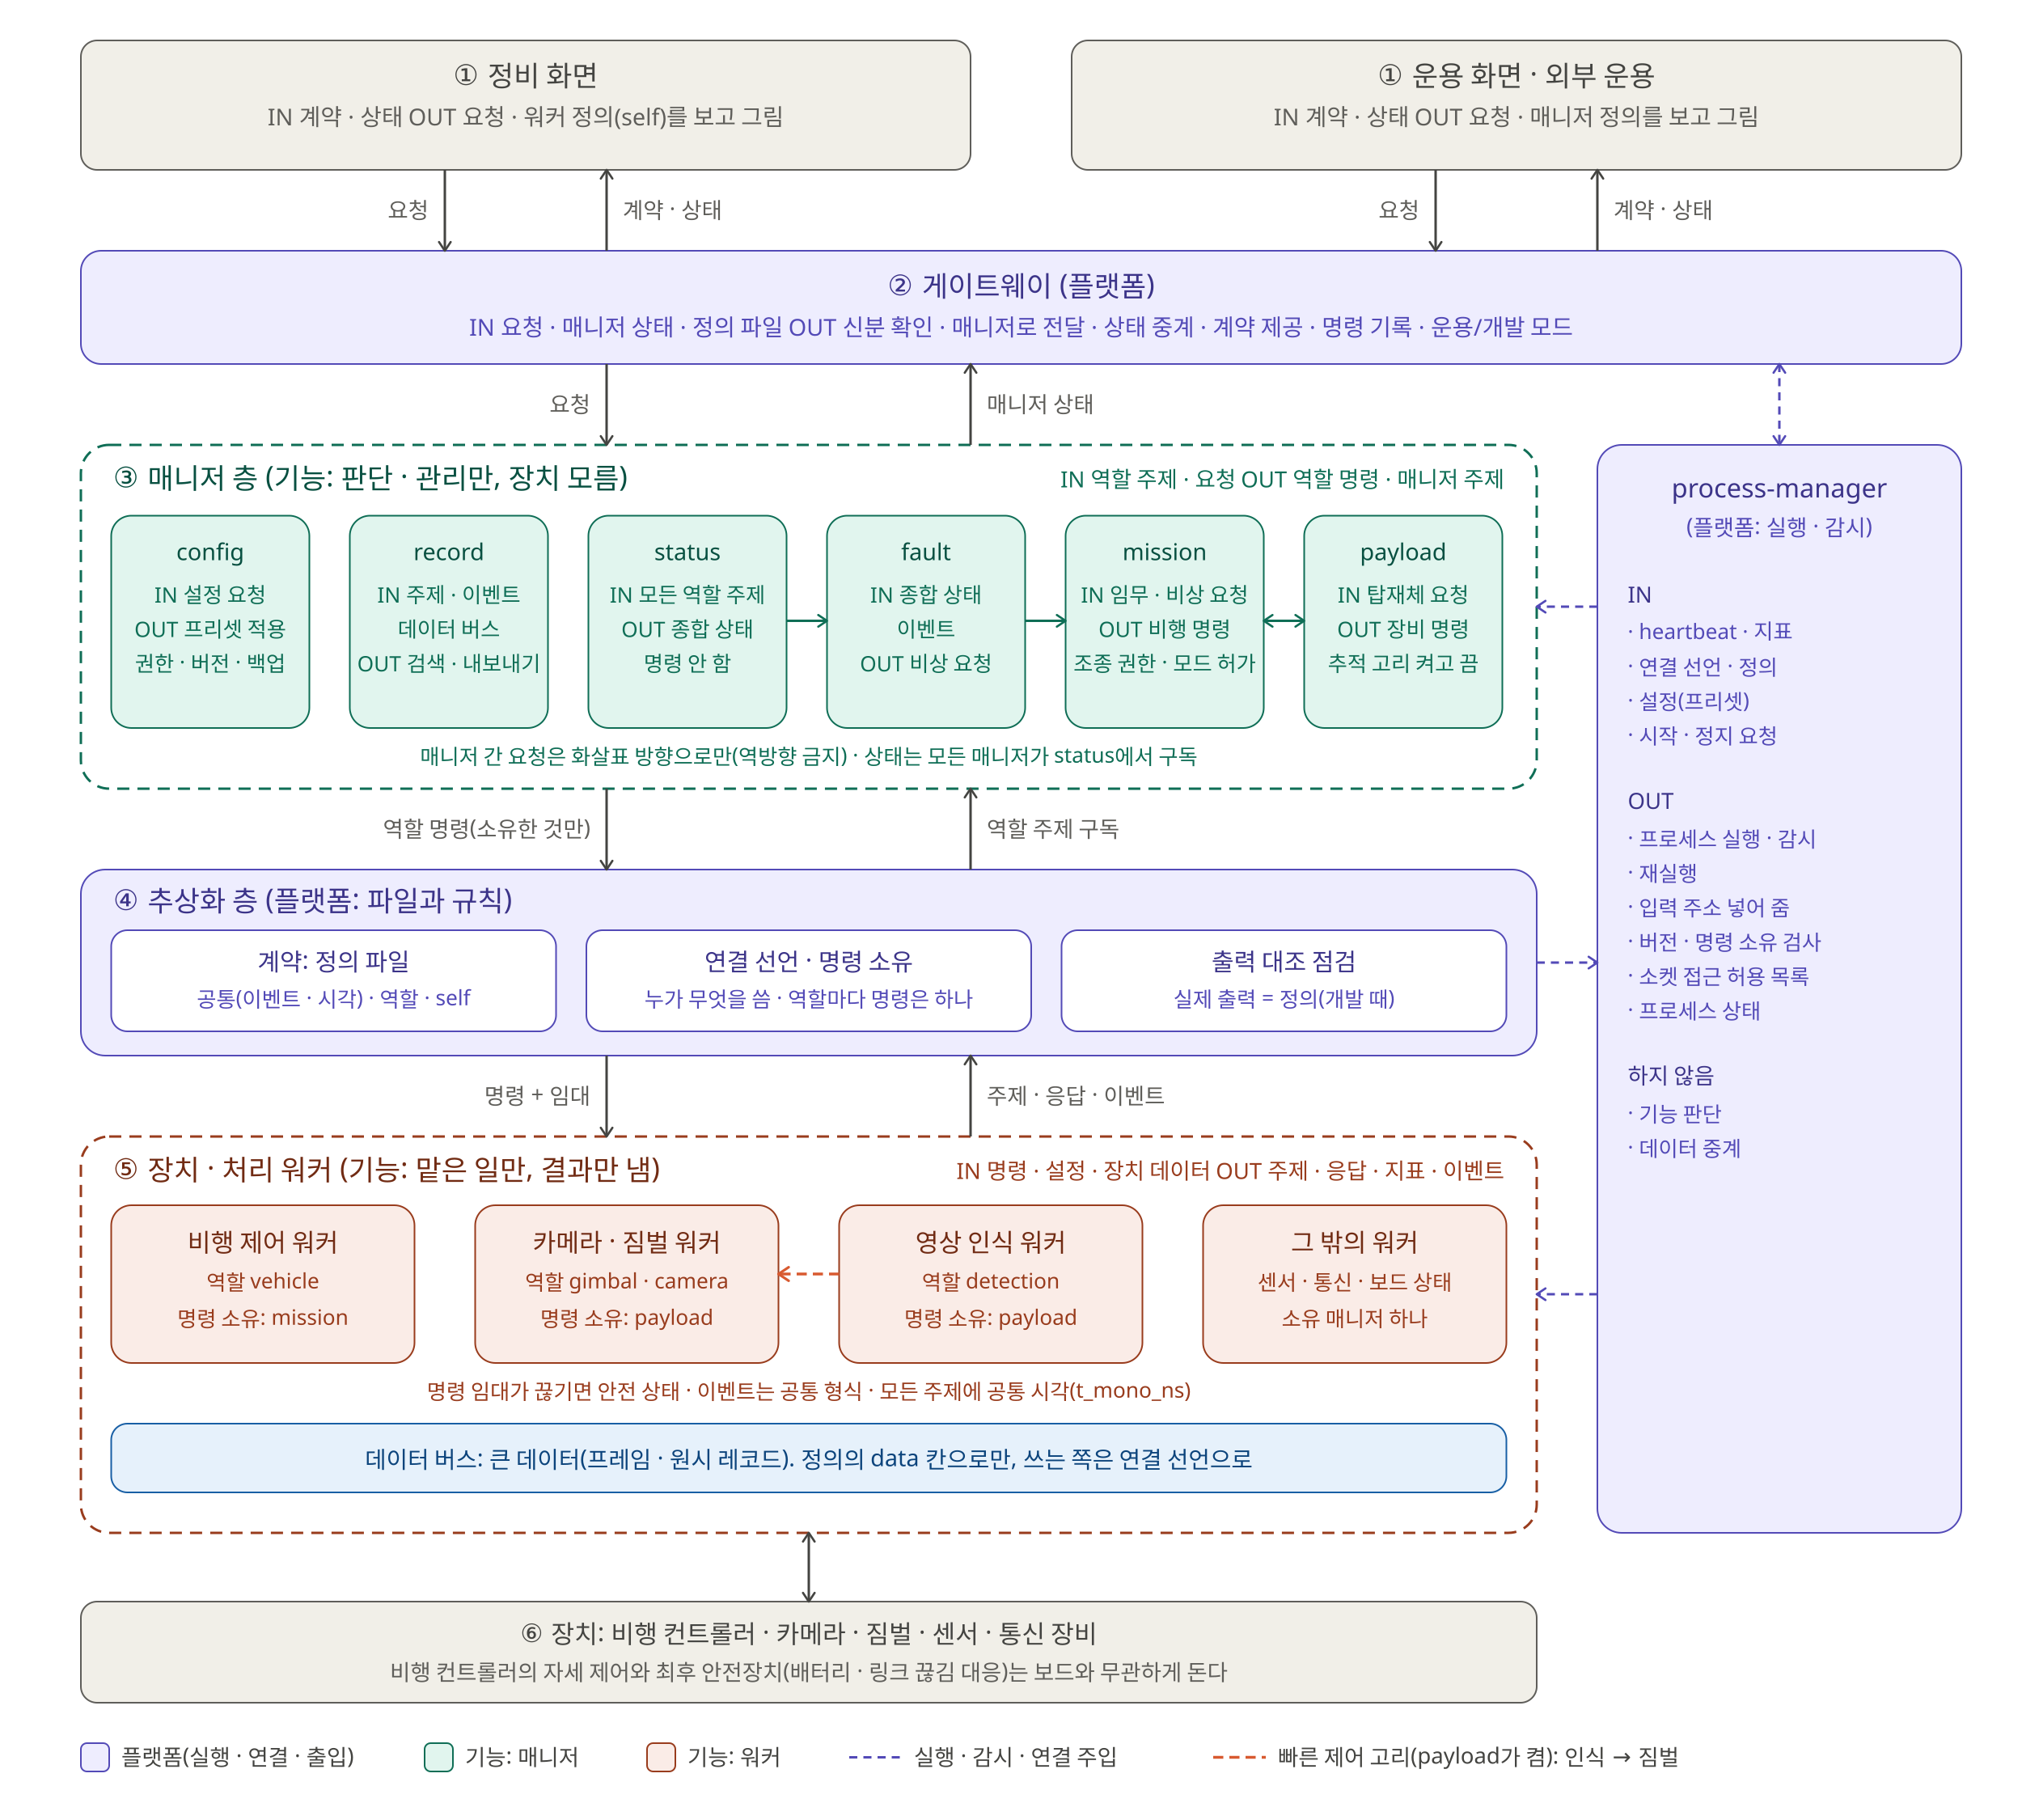
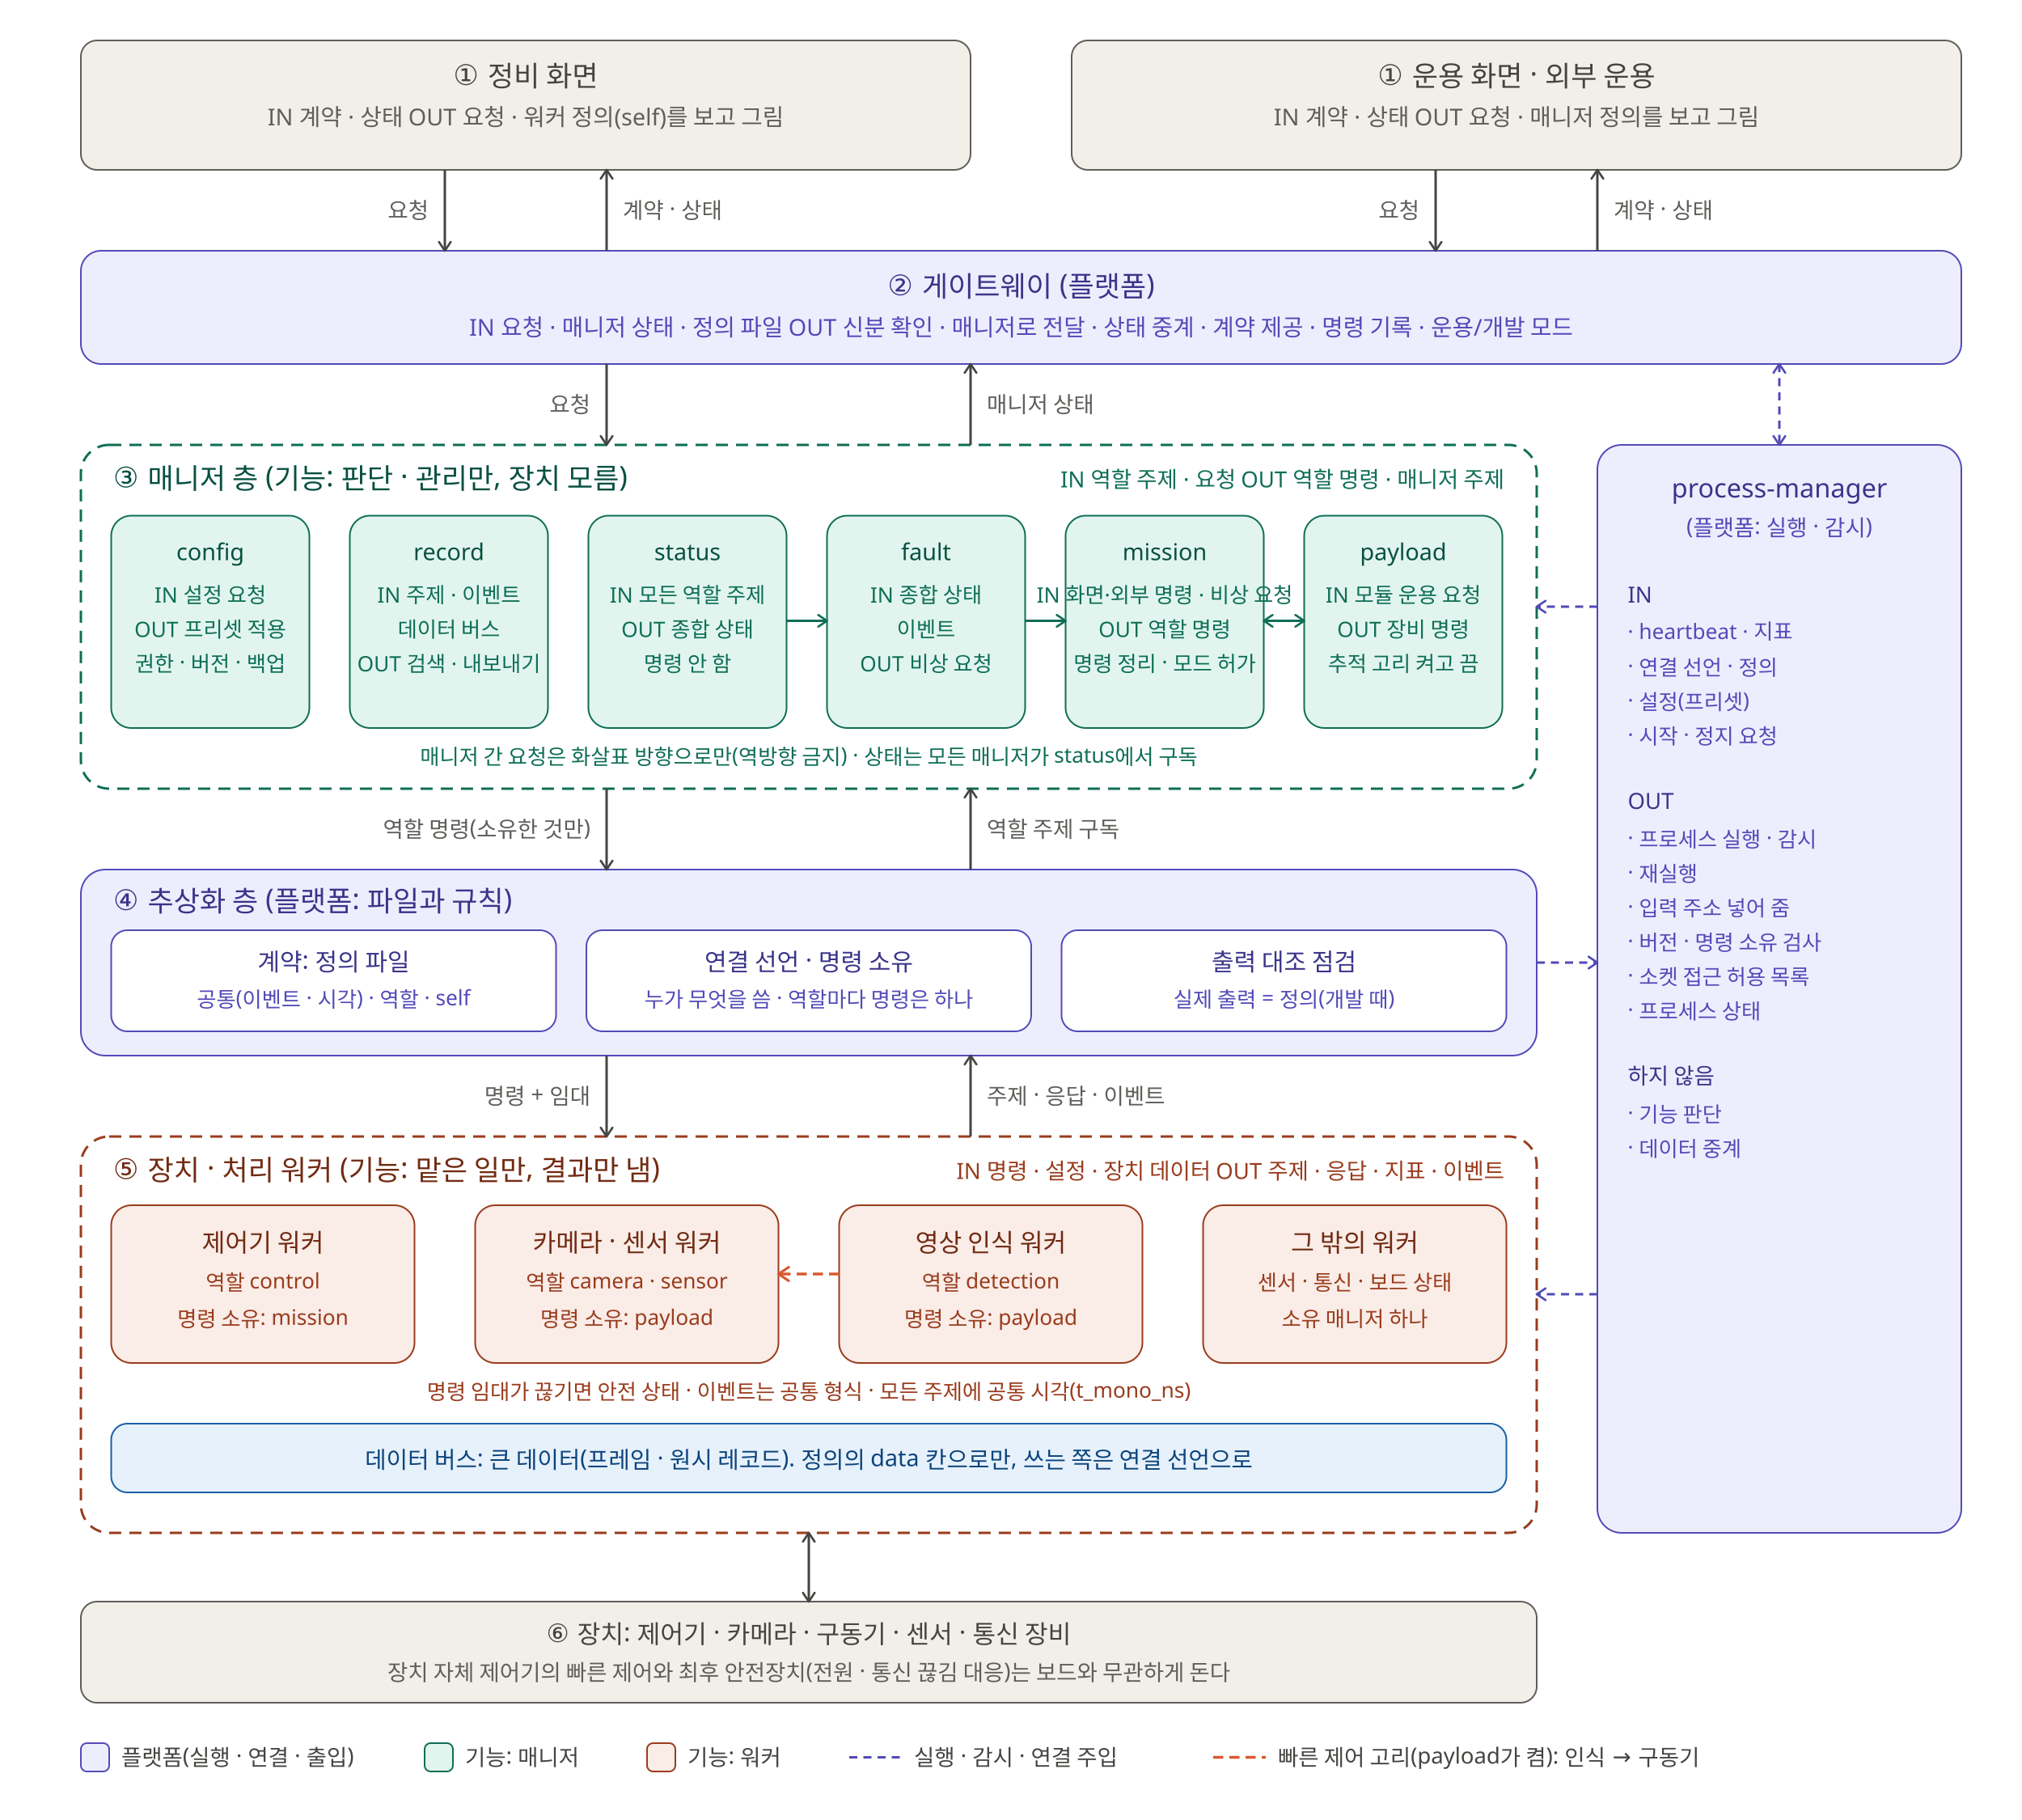
<svg xmlns="http://www.w3.org/2000/svg" width="1000" height="900" viewBox="0 0 1000 900" role="img" font-family="'Noto Sans KR','Malgun Gothic','Apple SD Gothic Neo',sans-serif">
  <defs>
    <marker id="a" viewBox="0 0 10 10" refX="8" refY="5" markerWidth="6" markerHeight="6" orient="auto-start-reverse">
      <path d="M2 1L8 5L2 9" fill="none" stroke="context-stroke" stroke-width="1.5" stroke-linecap="round" stroke-linejoin="round" />
    </marker>
  </defs>
  <rect x="0" y="0" width="1000" height="900" fill="#ffffff" />
  <rect x="40" y="20" width="440" height="64" rx="8" fill="#F1EFE8" stroke="#5F5E5A" stroke-width="0.8" />
  <text x="260" y="42" text-anchor="middle" font-size="14" font-weight="500" fill="#444441">① 정비 화면</text>
  <text x="260" y="62" text-anchor="middle" font-size="11.5" fill="#5F5E5A">IN 계약 · 상태   OUT 요청 · 워커 정의(self)를 보고 그림</text>
  <rect x="530" y="20" width="440" height="64" rx="8" fill="#F1EFE8" stroke="#5F5E5A" stroke-width="0.8" />
  <text x="750" y="42" text-anchor="middle" font-size="14" font-weight="500" fill="#444441">① 운용 화면 · 외부 운용</text>
  <text x="750" y="62" text-anchor="middle" font-size="11.5" fill="#5F5E5A">IN 계약 · 상태   OUT 요청 · 매니저 정의를 보고 그림</text>
  <rect x="40" y="124" width="930" height="56" rx="10" fill="#EEEDFE" stroke="#534AB7" stroke-width="0.8" />
  <text x="505" y="146" text-anchor="middle" font-size="14" font-weight="500" fill="#3C3489">② 게이트웨이 (플랫폼)</text>
  <text x="505" y="166" text-anchor="middle" font-size="11.5" fill="#534AB7">IN 요청 · 매니저 상태 · 정의 파일   OUT 신분 확인 · 매니저로 전달 · 상태 중계 · 계약 제공 · 명령 기록 · 운용/개발 모드</text>
  <rect x="40" y="220" width="720" height="170" rx="14" fill="none" stroke="#0F6E56" stroke-width="1.2" stroke-dasharray="6 4" />
  <text x="56" y="241" font-size="14" font-weight="500" fill="#085041">③ 매니저 층 (기능: 판단 · 관리만, 장치 모름)</text>
  <text x="744" y="241" text-anchor="end" font-size="11" fill="#0F6E56">IN 역할 주제 · 요청   OUT 역할 명령 · 매니저 주제</text>
  <rect x="55" y="255" width="98" height="105" rx="10" fill="#E1F5EE" stroke="#0F6E56" stroke-width="0.8" />
  <text x="104" y="277" text-anchor="middle" font-size="11.5" font-weight="500" fill="#085041">config</text>
  <text x="104" y="298" text-anchor="middle" font-size="10.5" fill="#0F6E56">IN 설정 요청</text>
  <text x="104" y="315" text-anchor="middle" font-size="10.5" fill="#0F6E56">OUT 프리셋 적용</text>
  <text x="104" y="332" text-anchor="middle" font-size="10.5" fill="#0F6E56">권한 · 버전 · 백업</text>
  <rect x="173" y="255" width="98" height="105" rx="10" fill="#E1F5EE" stroke="#0F6E56" stroke-width="0.8" />
  <text x="222" y="277" text-anchor="middle" font-size="11.5" font-weight="500" fill="#085041">record</text>
  <text x="222" y="298" text-anchor="middle" font-size="10.5" fill="#0F6E56">IN 주제 · 이벤트</text>
  <text x="222" y="315" text-anchor="middle" font-size="10.5" fill="#0F6E56">데이터 버스</text>
  <text x="222" y="332" text-anchor="middle" font-size="10.5" fill="#0F6E56">OUT 검색 · 내보내기</text>
  <rect x="291" y="255" width="98" height="105" rx="10" fill="#E1F5EE" stroke="#0F6E56" stroke-width="0.8" />
  <text x="340" y="277" text-anchor="middle" font-size="11.5" font-weight="500" fill="#085041">status</text>
  <text x="340" y="298" text-anchor="middle" font-size="10.5" fill="#0F6E56">IN 모든 역할 주제</text>
  <text x="340" y="315" text-anchor="middle" font-size="10.5" fill="#0F6E56">OUT 종합 상태</text>
  <text x="340" y="332" text-anchor="middle" font-size="10.5" fill="#0F6E56">명령 안 함</text>
  <rect x="409" y="255" width="98" height="105" rx="10" fill="#E1F5EE" stroke="#0F6E56" stroke-width="0.8" />
  <text x="458" y="277" text-anchor="middle" font-size="11.5" font-weight="500" fill="#085041">fault</text>
  <text x="458" y="298" text-anchor="middle" font-size="10.5" fill="#0F6E56">IN 종합 상태</text>
  <text x="458" y="315" text-anchor="middle" font-size="10.5" fill="#0F6E56">이벤트</text>
  <text x="458" y="332" text-anchor="middle" font-size="10.5" fill="#0F6E56">OUT 비상 요청</text>
  <rect x="527" y="255" width="98" height="105" rx="10" fill="#E1F5EE" stroke="#0F6E56" stroke-width="0.8" />
  <text x="576" y="277" text-anchor="middle" font-size="11.5" font-weight="500" fill="#085041">mission</text>
-   <text x="576" y="298" text-anchor="middle" font-size="10.5" fill="#0F6E56">IN 임무 · 비상 요청</text>
-   <text x="576" y="315" text-anchor="middle" font-size="10.5" fill="#0F6E56">OUT 비행 명령</text>
-   <text x="576" y="332" text-anchor="middle" font-size="10.5" fill="#0F6E56">조종 권한 · 모드 허가</text>
+   <text x="576" y="298" text-anchor="middle" font-size="10.5" fill="#0F6E56">IN 화면·외부 명령 · 비상 요청</text>
+   <text x="576" y="315" text-anchor="middle" font-size="10.5" fill="#0F6E56">OUT 역할 명령</text>
+   <text x="576" y="332" text-anchor="middle" font-size="10.5" fill="#0F6E56">명령 정리 · 모드 허가</text>
  <rect x="645" y="255" width="98" height="105" rx="10" fill="#E1F5EE" stroke="#0F6E56" stroke-width="0.8" />
  <text x="694" y="277" text-anchor="middle" font-size="11.5" font-weight="500" fill="#085041">payload</text>
-   <text x="694" y="298" text-anchor="middle" font-size="10.5" fill="#0F6E56">IN 탑재체 요청</text>
+   <text x="694" y="298" text-anchor="middle" font-size="10.5" fill="#0F6E56">IN 모듈 운용 요청</text>
  <text x="694" y="315" text-anchor="middle" font-size="10.5" fill="#0F6E56">OUT 장비 명령</text>
  <text x="694" y="332" text-anchor="middle" font-size="10.5" fill="#0F6E56">추적 고리 켜고 끔</text>
  <text x="400" y="378" text-anchor="middle" font-size="10.5" fill="#0F6E56">매니저 간 요청은 화살표 방향으로만(역방향 금지) · 상태는 모든 매니저가 status에서 구독</text>
  <rect x="40" y="430" width="720" height="92" rx="12" fill="#EEEDFE" stroke="#534AB7" stroke-width="0.8" />
  <text x="56" y="450" font-size="14" font-weight="500" fill="#3C3489">④ 추상화 층 (플랫폼: 파일과 규칙)</text>
  <rect x="55" y="460" width="220" height="50" rx="8" fill="#ffffff" stroke="#534AB7" stroke-width="0.8" />
  <text x="165" y="480" text-anchor="middle" font-size="12" font-weight="500" fill="#3C3489">계약: 정의 파일</text>
  <text x="165" y="498" text-anchor="middle" font-size="10.5" fill="#534AB7">공통(이벤트 · 시각) · 역할 · self</text>
  <rect x="290" y="460" width="220" height="50" rx="8" fill="#ffffff" stroke="#534AB7" stroke-width="0.8" />
  <text x="400" y="480" text-anchor="middle" font-size="12" font-weight="500" fill="#3C3489">연결 선언 · 명령 소유</text>
  <text x="400" y="498" text-anchor="middle" font-size="10.5" fill="#534AB7">누가 무엇을 씀 · 역할마다 명령은 하나</text>
  <rect x="525" y="460" width="220" height="50" rx="8" fill="#ffffff" stroke="#534AB7" stroke-width="0.8" />
  <text x="635" y="480" text-anchor="middle" font-size="12" font-weight="500" fill="#3C3489">출력 대조 점검</text>
  <text x="635" y="498" text-anchor="middle" font-size="10.5" fill="#534AB7">실제 출력 = 정의(개발 때)</text>
  <rect x="40" y="562" width="720" height="196" rx="14" fill="none" stroke="#993C1D" stroke-width="1.2" stroke-dasharray="6 4" />
  <text x="56" y="583" font-size="14" font-weight="500" fill="#712B13">⑤ 장치 · 처리 워커 (기능: 맡은 일만, 결과만 냄)</text>
  <text x="744" y="583" text-anchor="end" font-size="11" fill="#993C1D">IN 명령 · 설정 · 장치 데이터   OUT 주제 · 응답 · 지표 · 이벤트</text>
  <rect x="55" y="596" width="150" height="78" rx="10" fill="#FAECE7" stroke="#993C1D" stroke-width="0.8" />
-   <text x="130" y="619" text-anchor="middle" font-size="12.5" font-weight="500" fill="#712B13">비행 제어 워커</text>
-   <text x="130" y="638" text-anchor="middle" font-size="10.5" fill="#993C1D">역할 vehicle</text>
+   <text x="130" y="619" text-anchor="middle" font-size="12.5" font-weight="500" fill="#712B13">제어기 워커</text>
+   <text x="130" y="638" text-anchor="middle" font-size="10.5" fill="#993C1D">역할 control</text>
  <text x="130" y="656" text-anchor="middle" font-size="10.5" fill="#993C1D">명령 소유: mission</text>
  <rect x="235" y="596" width="150" height="78" rx="10" fill="#FAECE7" stroke="#993C1D" stroke-width="0.8" />
-   <text x="310" y="619" text-anchor="middle" font-size="12.5" font-weight="500" fill="#712B13">카메라 · 짐벌 워커</text>
-   <text x="310" y="638" text-anchor="middle" font-size="10.5" fill="#993C1D">역할 gimbal · camera</text>
+   <text x="310" y="619" text-anchor="middle" font-size="12.5" font-weight="500" fill="#712B13">카메라 · 센서 워커</text>
+   <text x="310" y="638" text-anchor="middle" font-size="10.5" fill="#993C1D">역할 camera · sensor</text>
  <text x="310" y="656" text-anchor="middle" font-size="10.5" fill="#993C1D">명령 소유: payload</text>
  <rect x="415" y="596" width="150" height="78" rx="10" fill="#FAECE7" stroke="#993C1D" stroke-width="0.8" />
  <text x="490" y="619" text-anchor="middle" font-size="12.5" font-weight="500" fill="#712B13">영상 인식 워커</text>
  <text x="490" y="638" text-anchor="middle" font-size="10.5" fill="#993C1D">역할 detection</text>
  <text x="490" y="656" text-anchor="middle" font-size="10.5" fill="#993C1D">명령 소유: payload</text>
  <rect x="595" y="596" width="150" height="78" rx="10" fill="#FAECE7" stroke="#993C1D" stroke-width="0.8" />
  <text x="670" y="619" text-anchor="middle" font-size="12.5" font-weight="500" fill="#712B13">그 밖의 워커</text>
  <text x="670" y="638" text-anchor="middle" font-size="10.5" fill="#993C1D">센서 · 통신 · 보드 상태</text>
  <text x="670" y="656" text-anchor="middle" font-size="10.5" fill="#993C1D">소유 매니저 하나</text>
  <text x="400" y="692" text-anchor="middle" font-size="10.5" fill="#993C1D">명령 임대가 끊기면 안전 상태 · 이벤트는 공통 형식 · 모든 주제에 공통 시각(t_mono_ns)</text>
  <rect x="55" y="704" width="690" height="34" rx="8" fill="#E6F1FB" stroke="#185FA5" stroke-width="0.8" />
  <text x="400" y="726" text-anchor="middle" font-size="11.5" fill="#0C447C">데이터 버스: 큰 데이터(프레임 · 원시 레코드). 정의의 data 칸으로만, 쓰는 쪽은 연결 선언으로</text>
  <rect x="40" y="792" width="720" height="50" rx="8" fill="#F1EFE8" stroke="#5F5E5A" stroke-width="0.8" />
-   <text x="400" y="812" text-anchor="middle" font-size="12.5" fill="#444441">⑥ 장치: 비행 컨트롤러 · 카메라 · 짐벌 · 센서 · 통신 장비</text>
-   <text x="400" y="831" text-anchor="middle" font-size="11" fill="#5F5E5A">비행 컨트롤러의 자세 제어와 최후 안전장치(배터리 · 링크 끊김 대응)는 보드와 무관하게 돈다</text>
+   <text x="400" y="812" text-anchor="middle" font-size="12.5" fill="#444441">⑥ 장치: 제어기 · 카메라 · 구동기 · 센서 · 통신 장비</text>
+   <text x="400" y="831" text-anchor="middle" font-size="11" fill="#5F5E5A">장치 자체 제어기의 빠른 제어와 최후 안전장치(전원 · 통신 끊김 대응)는 보드와 무관하게 돈다</text>
  <rect x="790" y="220" width="180" height="538" rx="12" fill="#EEEDFE" stroke="#534AB7" stroke-width="0.8" />
  <text x="880" y="246" text-anchor="middle" font-size="13" font-weight="500" fill="#3C3489">process-manager</text>
  <text x="880" y="264" text-anchor="middle" font-size="11" fill="#534AB7">(플랫폼: 실행 · 감시)</text>
  <text x="805" y="298" font-size="11" font-weight="500" fill="#3C3489">IN</text>
  <text x="805" y="316" font-size="10.5" fill="#534AB7">· heartbeat · 지표</text>
  <text x="805" y="333" font-size="10.5" fill="#534AB7">· 연결 선언 · 정의</text>
  <text x="805" y="350" font-size="10.5" fill="#534AB7">· 설정(프리셋)</text>
  <text x="805" y="367" font-size="10.5" fill="#534AB7">· 시작 · 정지 요청</text>
  <text x="805" y="400" font-size="11" font-weight="500" fill="#3C3489">OUT</text>
  <text x="805" y="418" font-size="10.5" fill="#534AB7">· 프로세스 실행 · 감시</text>
  <text x="805" y="435" font-size="10.5" fill="#534AB7">· 재실행</text>
  <text x="805" y="452" font-size="10.5" fill="#534AB7">· 입력 주소 넣어 줌</text>
  <text x="805" y="469" font-size="10.5" fill="#534AB7">· 버전 · 명령 소유 검사</text>
  <text x="805" y="486" font-size="10.5" fill="#534AB7">· 소켓 접근 허용 목록</text>
  <text x="805" y="503" font-size="10.5" fill="#534AB7">· 프로세스 상태</text>
  <text x="805" y="536" font-size="11" font-weight="500" fill="#3C3489">하지 않음</text>
  <text x="805" y="554" font-size="10.5" fill="#534AB7">· 기능 판단</text>
  <text x="805" y="571" font-size="10.5" fill="#534AB7">· 데이터 중계</text>
  <g fill="none" stroke="#444441" stroke-width="1.2">
    <line x1="220" y1="84" x2="220" y2="124" marker-end="url(#a)" />
    <line x1="300" y1="124" x2="300" y2="84" marker-end="url(#a)" />
    <line x1="710" y1="84" x2="710" y2="124" marker-end="url(#a)" />
    <line x1="790" y1="124" x2="790" y2="84" marker-end="url(#a)" />
    <line x1="300" y1="180" x2="300" y2="220" marker-end="url(#a)" />
    <line x1="480" y1="220" x2="480" y2="180" marker-end="url(#a)" />
    <line x1="300" y1="390" x2="300" y2="430" marker-end="url(#a)" />
    <line x1="480" y1="430" x2="480" y2="390" marker-end="url(#a)" />
    <line x1="300" y1="522" x2="300" y2="562" marker-end="url(#a)" />
    <line x1="480" y1="562" x2="480" y2="522" marker-end="url(#a)" />
    <line x1="400" y1="758" x2="400" y2="792" marker-start="url(#a)" marker-end="url(#a)" />
  </g>
  <g font-size="11" fill="#5F5E5A">
    <text x="212" y="108" text-anchor="end">요청</text>
    <text x="308" y="108">계약 · 상태</text>
    <text x="702" y="108" text-anchor="end">요청</text>
    <text x="798" y="108">계약 · 상태</text>
    <text x="292" y="204" text-anchor="end">요청</text>
    <text x="488" y="204">매니저 상태</text>
    <text x="292" y="414" text-anchor="end">역할 명령(소유한 것만)</text>
    <text x="488" y="414">역할 주제 구독</text>
    <text x="292" y="546" text-anchor="end">명령 + 임대</text>
    <text x="488" y="546">주제 · 응답 · 이벤트</text>
  </g>
  <g fill="none" stroke="#0F6E56" stroke-width="1.2">
    <line x1="389" y1="307" x2="409" y2="307" marker-end="url(#a)" />
    <line x1="507" y1="307" x2="527" y2="307" marker-end="url(#a)" />
    <line x1="625" y1="307" x2="645" y2="307" marker-start="url(#a)" marker-end="url(#a)" />
  </g>
  <g fill="none" stroke="#534AB7" stroke-width="1.2" stroke-dasharray="4 3">
    <line x1="880" y1="180" x2="880" y2="220" marker-start="url(#a)" marker-end="url(#a)" />
    <line x1="790" y1="300" x2="760" y2="300" marker-end="url(#a)" />
    <line x1="760" y1="476" x2="790" y2="476" marker-end="url(#a)" />
    <line x1="790" y1="640" x2="760" y2="640" marker-end="url(#a)" />
  </g>
  <line x1="415" y1="630" x2="385" y2="630" stroke="#D85A30" stroke-width="1.4" stroke-dasharray="5 3" marker-end="url(#a)" />
  <g font-size="11" fill="#444441">
    <rect x="40" y="862" width="14" height="14" rx="3" fill="#EEEDFE" stroke="#534AB7" stroke-width="0.8" />
    <text x="60" y="873">플랫폼(실행 · 연결 · 출입)</text>
    <rect x="210" y="862" width="14" height="14" rx="3" fill="#E1F5EE" stroke="#0F6E56" stroke-width="0.8" />
    <text x="230" y="873">기능: 매니저</text>
    <rect x="320" y="862" width="14" height="14" rx="3" fill="#FAECE7" stroke="#993C1D" stroke-width="0.8" />
    <text x="340" y="873">기능: 워커</text>
    <line x1="420" y1="869" x2="446" y2="869" stroke="#534AB7" stroke-width="1.2" stroke-dasharray="4 3" />
    <text x="452" y="873">실행 · 감시 · 연결 주입</text>
    <line x1="600" y1="869" x2="626" y2="869" stroke="#D85A30" stroke-width="1.4" stroke-dasharray="5 3" />
-     <text x="632" y="873">빠른 제어 고리(payload가 켬): 인식 → 짐벌</text>
+     <text x="632" y="873">빠른 제어 고리(payload가 켬): 인식 → 구동기</text>
  </g>
</svg>
